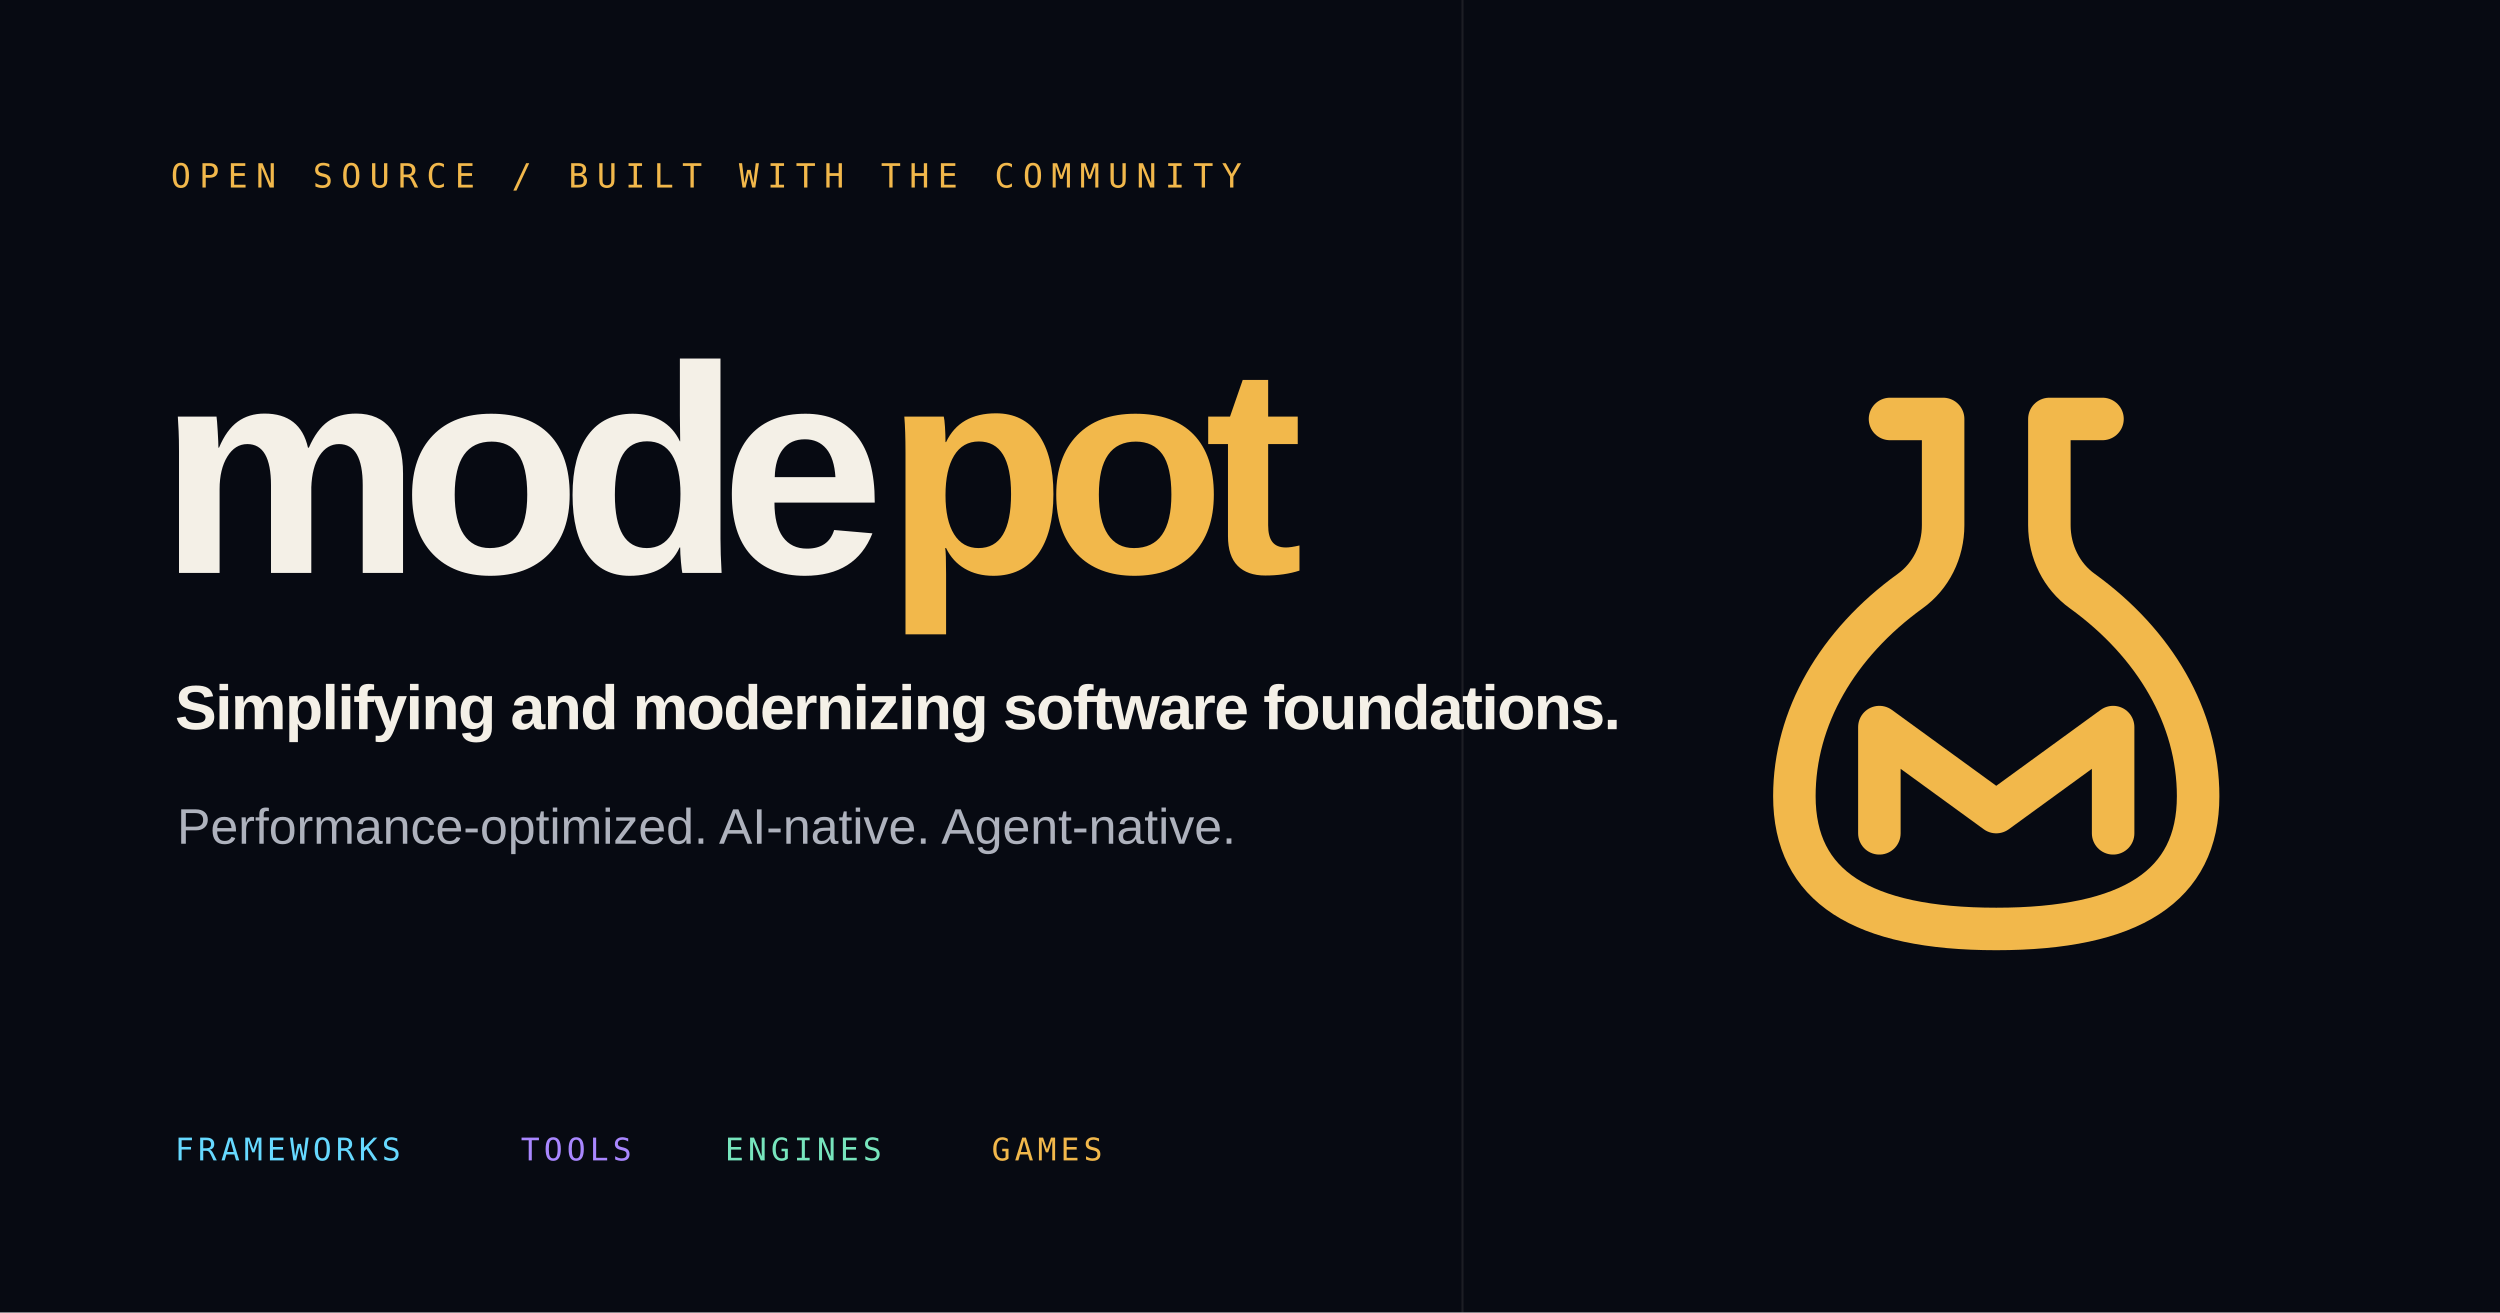
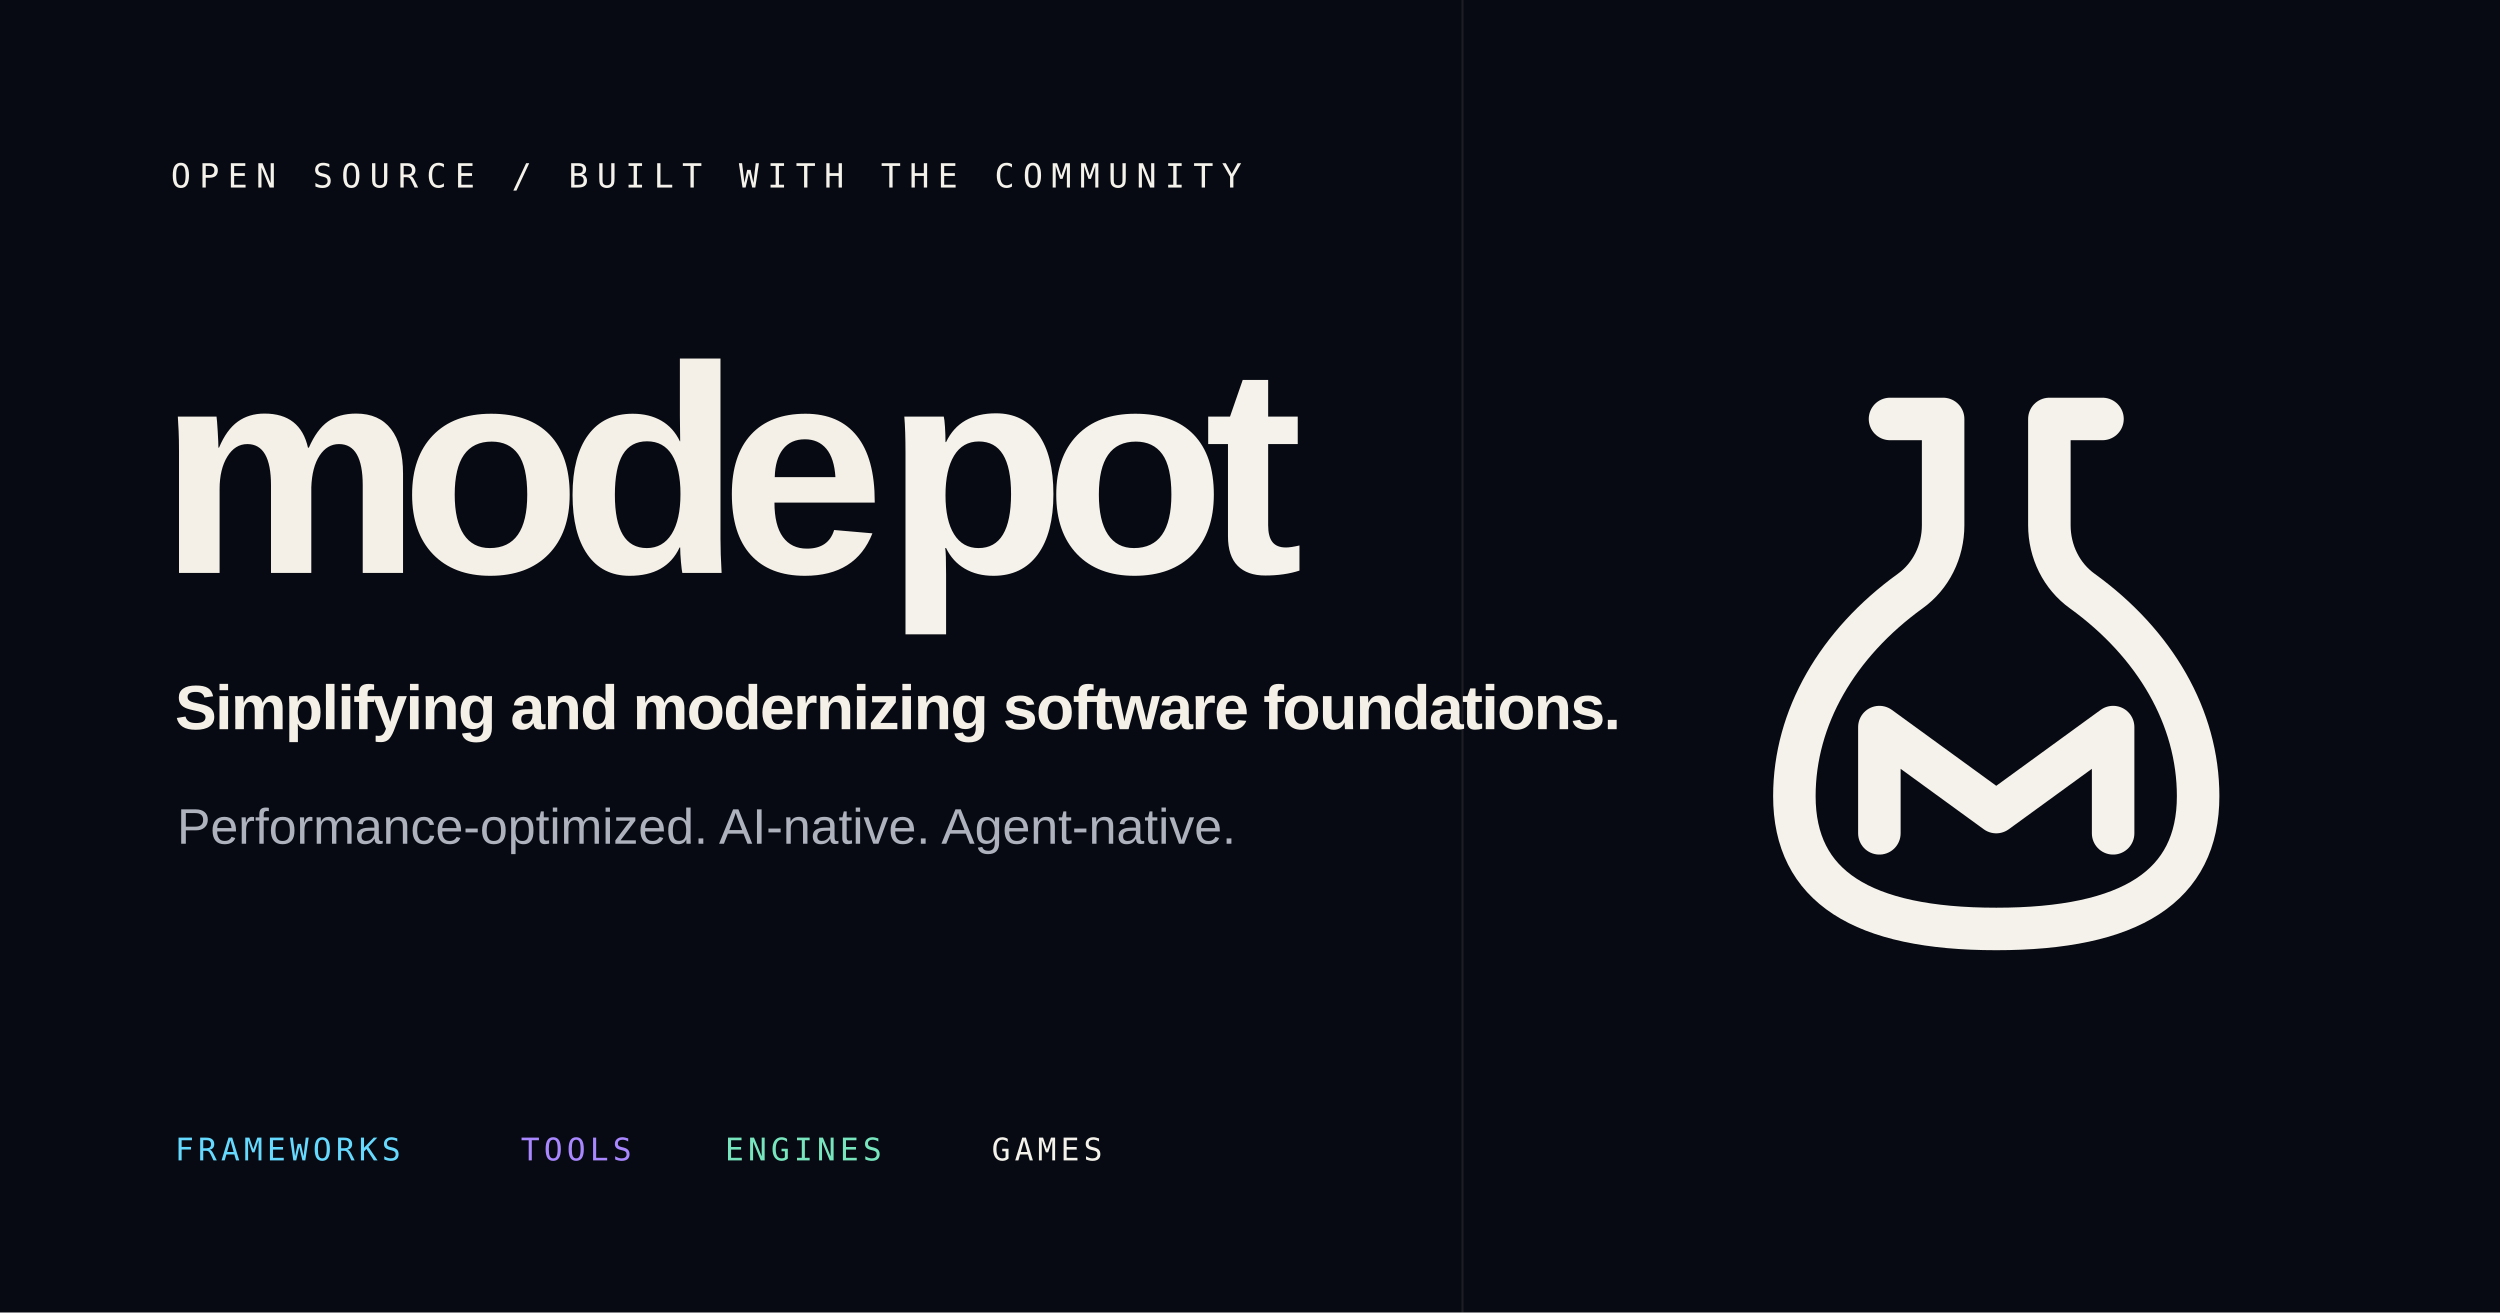
<svg xmlns="http://www.w3.org/2000/svg" width="1200" height="630" viewBox="0 0 1200 630" role="img" aria-labelledby="title desc">
  <rect width="1200" height="630" fill="#070a12" />
  <path d="M702 0v630" stroke="#f4f0e7" stroke-opacity=".09" />
-   <text x="82" y="90" fill="#f2b84b" font-family="IBM Plex Mono, monospace" font-size="16" letter-spacing="4">OPEN SOURCE / BUILT WITH THE COMMUNITY</text>
-   <text x="76" y="275" fill="#f4f0e7" font-family="Manrope, Arial, sans-serif" font-size="142" font-weight="750" letter-spacing="-10">mode<tspan fill="#f2b84b">pot</tspan>
+   <text x="82" y="90" fill="#f4f2ea" font-family="IBM Plex Mono, monospace" font-size="16" letter-spacing="4">OPEN SOURCE / BUILT WITH THE COMMUNITY</text>
+   <text x="76" y="275" fill="#f4f0e7" font-family="Manrope, Arial, sans-serif" font-size="142" font-weight="750" letter-spacing="-10">mode<tspan fill="#f4f2ea">pot</tspan>
  </text>
  <text x="84" y="350" fill="#f4f0e7" font-family="Manrope, Arial, sans-serif" font-size="30" font-weight="620" letter-spacing="-.75">Simplifying and modernizing software foundations.</text>
  <text x="85" y="405" fill="#aeb2bd" font-family="Manrope, Arial, sans-serif" font-size="24">Performance-optimized. AI-native. Agent-native.</text>
  <g transform="translate(795 145) scale(2.55)">
-     <path d="M44 22h10v20c0 5-2.3 9.6-6.2 12.4C34.1 64.3 26 78.2 26 93c0 17 12.7 25 38 25s38-8 38-25c0-14.8-8.1-28.7-21.8-38.6C76.3 51.6 74 47 74 42V22h10" fill="none" stroke="#F2B84B" stroke-width="8" stroke-linecap="round" stroke-linejoin="round" />
-     <path d="M42 100V80l22 16 22-16v20" fill="none" stroke="#F2B84B" stroke-width="8" stroke-linecap="round" stroke-linejoin="round" />
+     <path d="M44 22h10v20c0 5-2.3 9.6-6.2 12.4C34.1 64.3 26 78.2 26 93c0 17 12.7 25 38 25s38-8 38-25c0-14.8-8.1-28.7-21.8-38.6C76.3 51.6 74 47 74 42V22h10" fill="none" stroke="#F4F2EA" stroke-width="8" stroke-linecap="round" stroke-linejoin="round" />
+     <path d="M42 100V80l22 16 22-16v20" fill="none" stroke="#F4F2EA" stroke-width="8" stroke-linecap="round" stroke-linejoin="round" />
  </g>
  <g font-family="IBM Plex Mono, monospace" font-size="15" letter-spacing="2">
    <text x="84" y="557" fill="#66d9ff">FRAMEWORKS</text>
    <text x="250" y="557" fill="#a987ff">TOOLS</text>
    <text x="348" y="557" fill="#77e5bd">ENGINES</text>
-     <text x="476" y="557" fill="#f2b84b">GAMES</text>
+     <text x="476" y="557" fill="#f4f2ea">GAMES</text>
  </g>
</svg>
